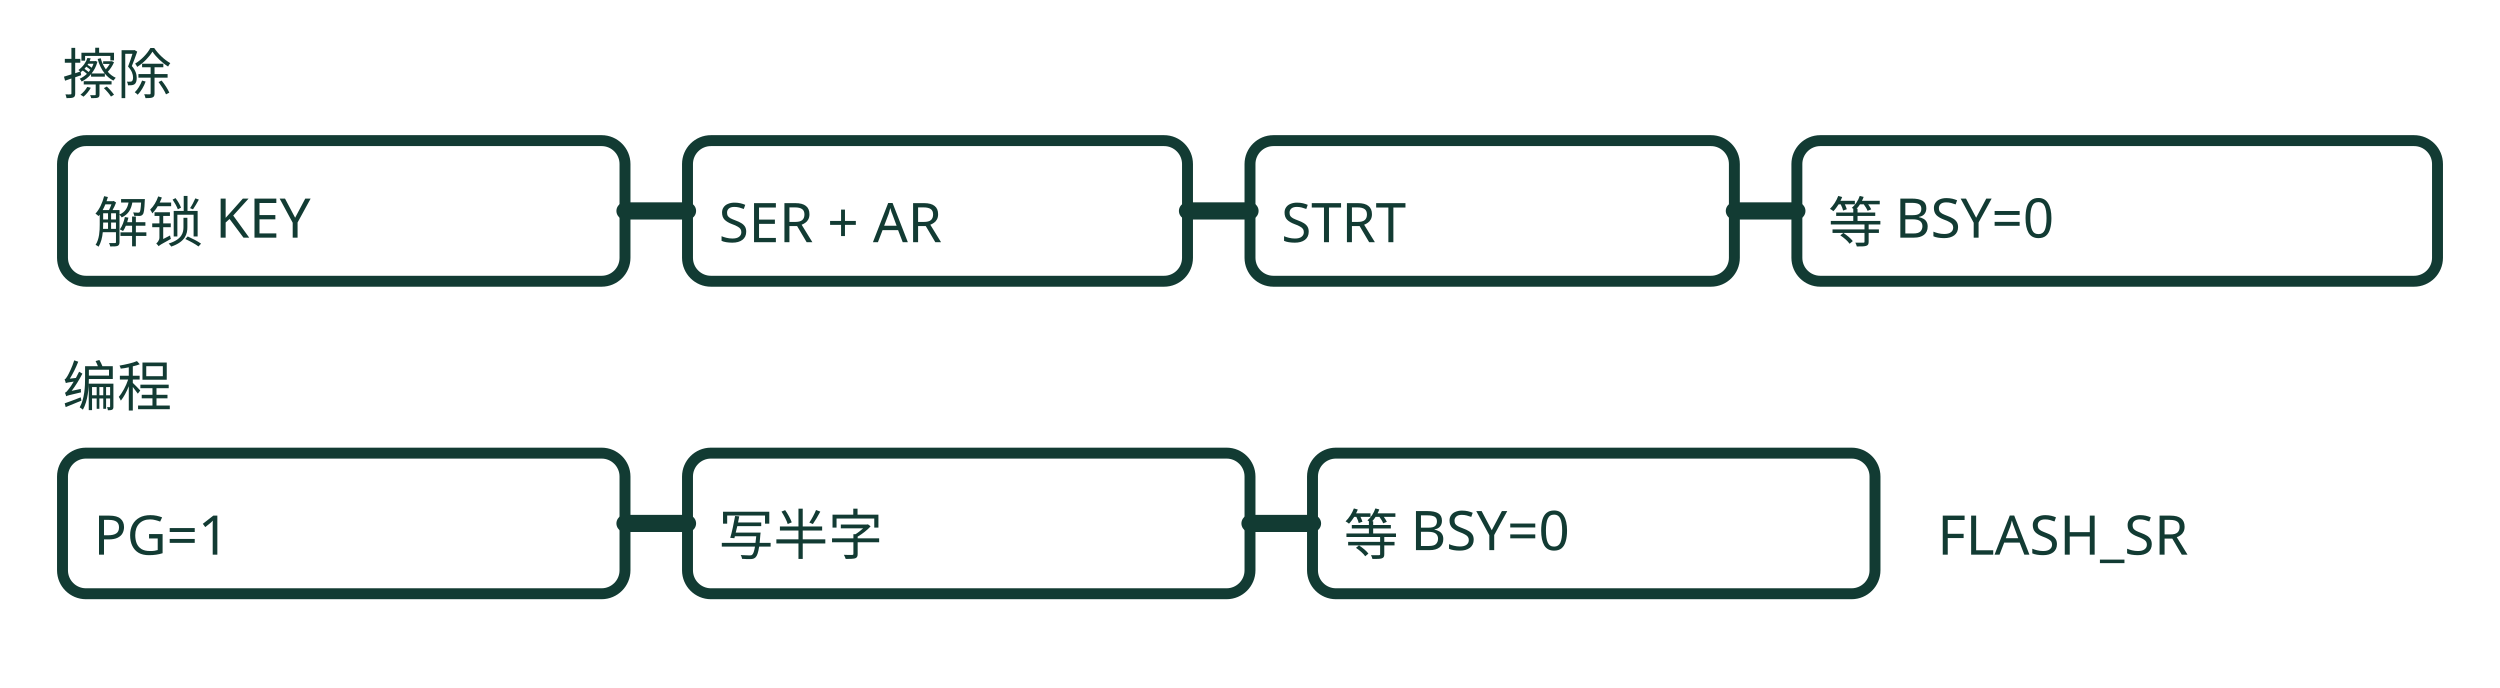
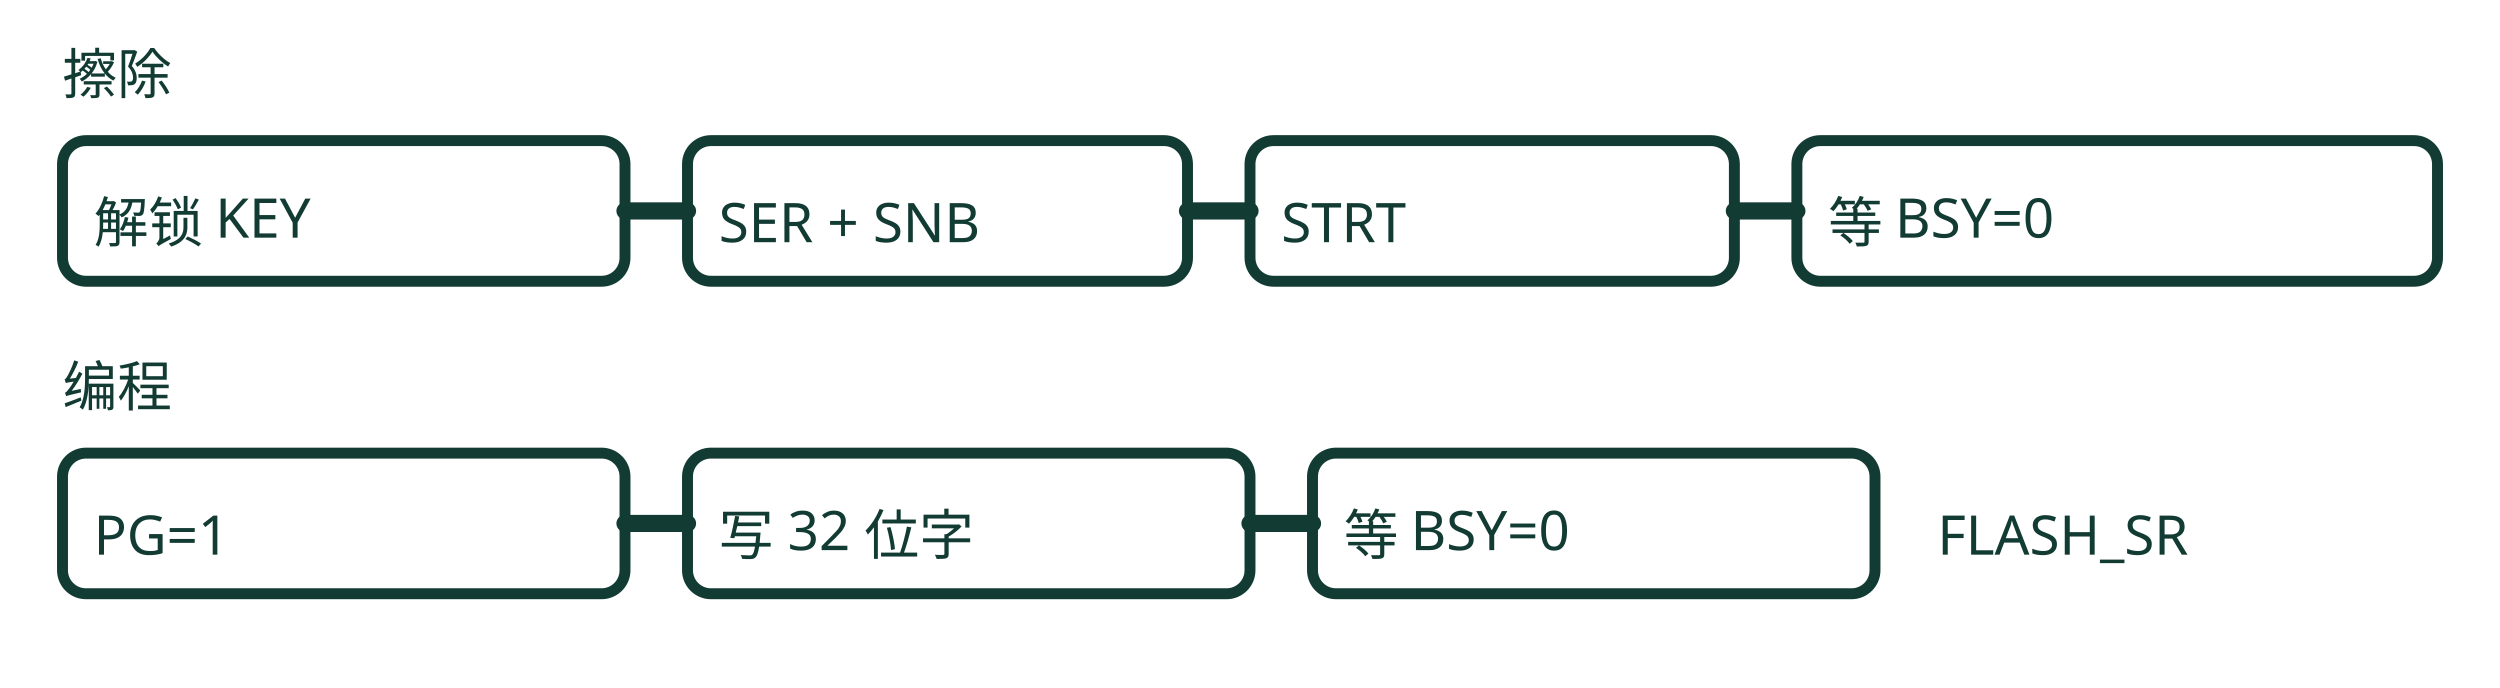
- <svg xmlns="http://www.w3.org/2000/svg" viewBox="0 0 320 88" role="img" aria-label="STM32 Flash 擦除与编程序列：解锁 → SER/AR → STRT → 等 BSY；编程 PG=1 写半字再等 BSY">
+ <svg xmlns="http://www.w3.org/2000/svg" viewBox="0 0 320 88" role="img" aria-label="STM32 Flash 擦除与编程序列：解锁 → SER/SNB → STRT → 等 BSY；编程 PG=1 写 32 位字再等 BSY">
  <g fill="none" stroke="var(--cover-ink, #123b33)" stroke-linecap="round" stroke-linejoin="round" stroke-width="1.4">
    <text x="8" y="12" font-size="7" font-family="sans-serif" fill="var(--cover-ink, #123b33)" stroke="none" text-anchor="start">擦除</text>
    <rect x="8" y="18" width="72" height="18" rx="3" stroke-width="1.4" />
    <text x="12" y="31" font-size="7" font-family="sans-serif" fill="var(--cover-ink, #123b33)" stroke="none" text-anchor="start">解锁 KEY</text>
    <path d="M80 27 L88 27" stroke-width="2.2" />
    <rect x="88" y="18" width="64" height="18" rx="3" stroke-width="1.4" />
-     <text x="92" y="31" font-size="7" font-family="sans-serif" fill="var(--cover-ink, #123b33)" stroke="none" text-anchor="start">SER + AR</text>
+     <text x="92" y="31" font-size="7" font-family="sans-serif" fill="var(--cover-ink, #123b33)" stroke="none" text-anchor="start">SER + SNB</text>
    <path d="M152 27 L160 27" stroke-width="2.2" />
    <rect x="160" y="18" width="62" height="18" rx="3" stroke-width="1.4" />
    <text x="164" y="31" font-size="7" font-family="sans-serif" fill="var(--cover-ink, #123b33)" stroke="none" text-anchor="start">STRT</text>
    <path d="M222 27 L230 27" stroke-width="2.2" />
    <rect x="230" y="18" width="82" height="18" rx="3" stroke-width="1.4" />
    <text x="234" y="31" font-size="7" font-family="sans-serif" fill="var(--cover-ink, #123b33)" stroke="none" text-anchor="start">等 BSY=0</text>
    <text x="8" y="52" font-size="7" font-family="sans-serif" fill="var(--cover-ink, #123b33)" stroke="none" text-anchor="start">编程</text>
    <rect x="8" y="58" width="72" height="18" rx="3" stroke-width="1.4" />
    <text x="12" y="71" font-size="7" font-family="sans-serif" fill="var(--cover-ink, #123b33)" stroke="none" text-anchor="start">PG=1</text>
    <path d="M80 67 L88 67" stroke-width="2.2" />
    <rect x="88" y="58" width="72" height="18" rx="3" stroke-width="1.4" />
-     <text x="92" y="71" font-size="7" font-family="sans-serif" fill="var(--cover-ink, #123b33)" stroke="none" text-anchor="start">写半字</text>
+     <text x="92" y="71" font-size="7" font-family="sans-serif" fill="var(--cover-ink, #123b33)" stroke="none" text-anchor="start">写 32 位字</text>
    <path d="M160 67 L168 67" stroke-width="2.2" />
    <rect x="168" y="58" width="72" height="18" rx="3" stroke-width="1.4" />
    <text x="172" y="71" font-size="7" font-family="sans-serif" fill="var(--cover-ink, #123b33)" stroke="none" text-anchor="start">等 BSY=0</text>
    <text x="248" y="71" font-size="7" font-family="sans-serif" fill="var(--cover-ink, #123b33)" stroke="none" text-anchor="start">FLASH_SR</text>
  </g>
</svg>
